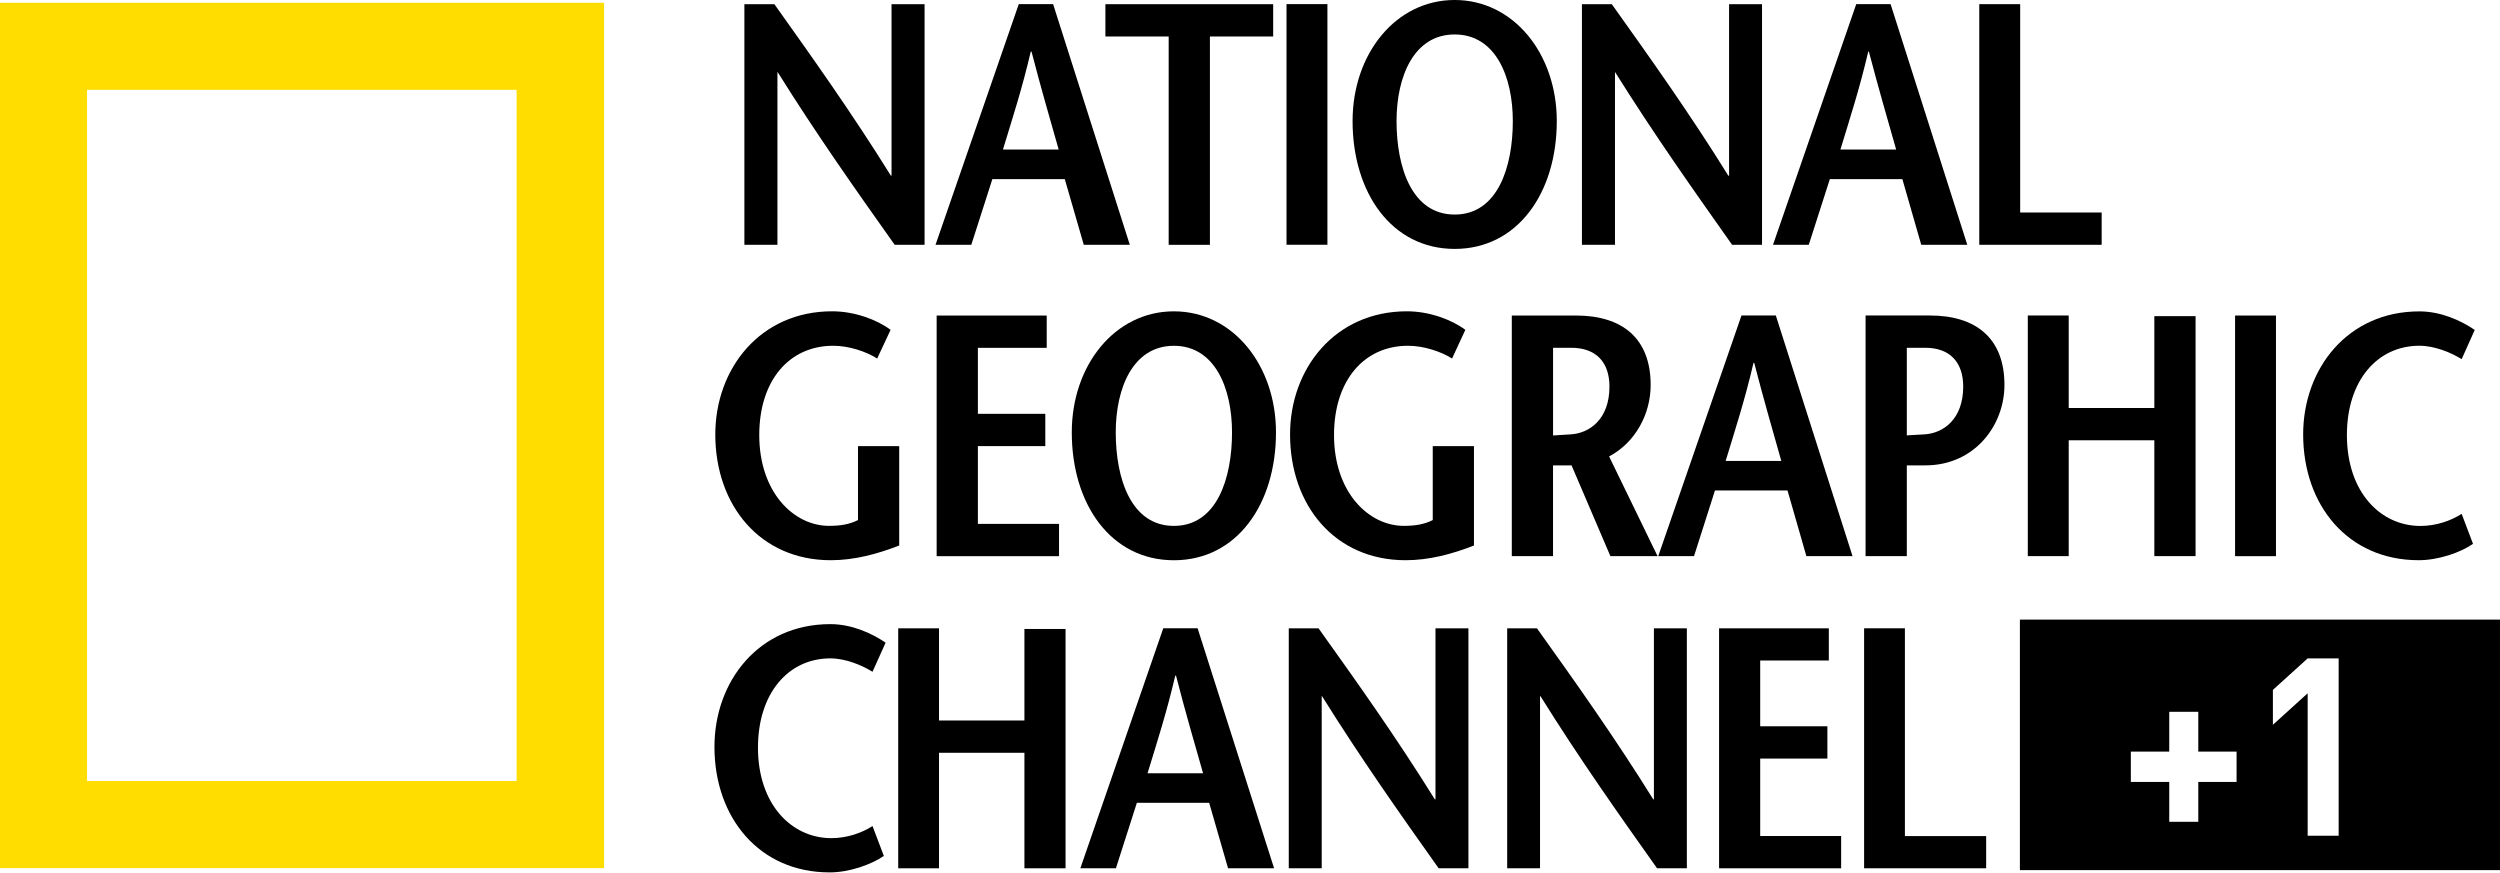
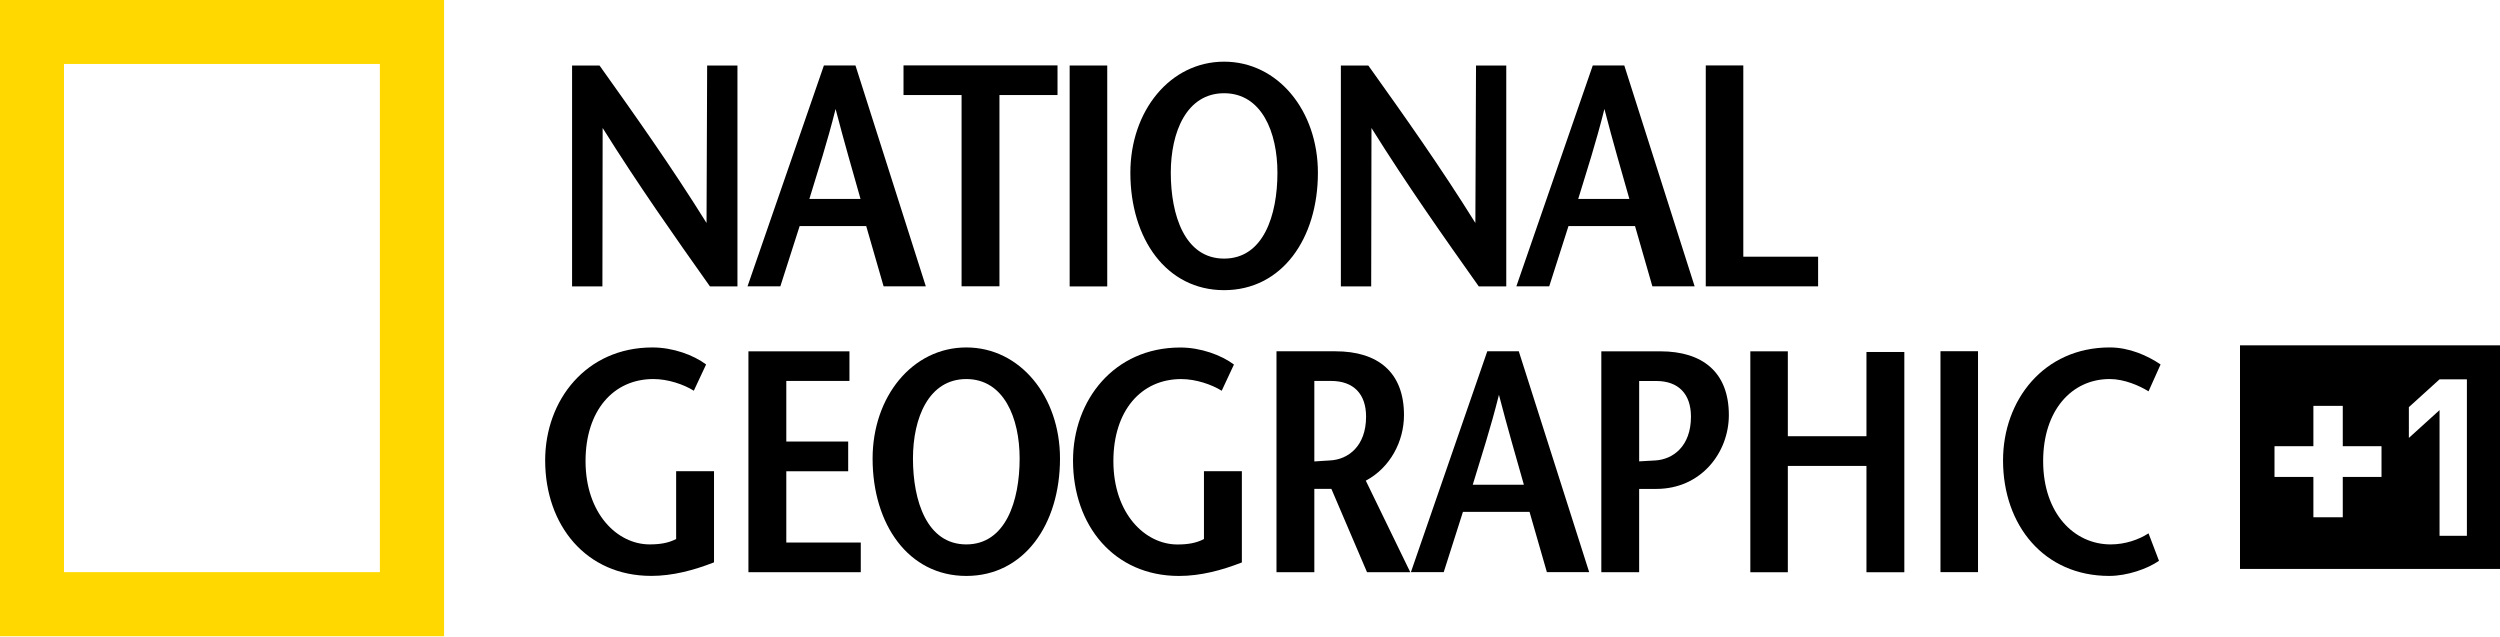
- <svg xmlns="http://www.w3.org/2000/svg" height="209.38" width="600" version="1.1">
-   <defs />
-   <g transform="translate(-68.81781,-684.6404)">
-     <g fill-rule="nonzero" transform="matrix(1.000018,0,0,1.000018,-0.00653126,-0.01397797)">
-       <path fill="#FD0" d="m68.823,892.99,144.98,0,0-207.68-144.98,0,0,207.68zm20.891-186.79,103.09,0,0,165.87-103.09,0,0-165.87z" />
-       <path d="m290.72,743.4-7.173,0c-9.425-13.299-18.744-26.493-28.064-41.415h-0.079v41.415h-7.932v-57.751h7.199c9.398,13.194,18.718,26.31,27.959,41.154h0.157v-41.154h7.932v57.751z" fill="#000" />
-       <path d="m313.32,685.64-19.975,57.751,8.587,0,5.053-15.76,17.383,0,4.555,15.76,11.048,0-18.404-57.751-8.246,0zm-3.796,34.897c2.304-7.592,4.607-14.608,6.676-23.509h0.183c2.304,8.901,4.372,15.917,6.519,23.509h-13.378z" fill="#000" />
-       <path d="m349.3,743.4,0-50.002-15.184,0,0-7.749,40.264,0,0,7.749-15.184,0,0,50.002-9.896,0z" fill="#000" />
-       <path fill="#000" d="m377.58,685.63,9.817,0,0,57.751-9.817,0,0-57.751z" />
-       <path d="m417.94,744.38c15.105,0,24.504-13.456,24.504-30.682,0-16.179-10.393-29.059-24.504-29.059s-24.504,12.88-24.504,29.059c0,17.226,9.398,30.682,24.504,30.682m0-8.246c-10.315,0-13.953-11.388-13.953-22.436,0-10.655,4.136-20.786,13.953-20.786,9.817,0,13.953,10.131,13.953,20.786,0,11.048-3.639,22.436-13.953,22.436" fill="#000" />
-       <path d="m491.7,743.4-7.173,0c-9.398-13.299-18.718-26.493-28.064-41.415h-0.052v41.415h-7.932v-57.751h7.173c9.398,13.194,18.744,26.31,27.959,41.154h0.183v-41.154h7.906v57.751z" fill="#000" />
-       <path d="m514.31,685.64-19.975,57.751,8.587,0,5.053-15.76,17.409,0,4.529,15.76,11.048,0-18.404-57.751-8.246,0zm-3.796,34.897c2.304-7.592,4.607-14.608,6.676-23.509h0.157c2.33,8.901,4.398,15.917,6.545,23.509h-13.378z" fill="#000" />
-       <path d="m543.84,685.64,9.817,0,0,50.002,19.556,0,0,7.749-29.373,0,0-57.751z" fill="#000" />
-       <path d="m284.63,791.71,0,23.849c-5.288,2.068-10.812,3.534-16.414,3.534-16.99,0-27.724-13.194-27.724-30.185,0-15.76,10.733-29.556,28.038-29.556,5.367,0,10.733,1.99,14.032,4.45l-3.22,6.885c-2.644-1.675-6.754-3.063-10.55-3.063-10.576,0-17.749,8.325-17.749,21.441,0,13.692,8.246,21.781,16.755,21.781,2.644,0,4.869-0.34,6.938-1.387v-17.749h9.896z" fill="#000" />
-       <path d="m320.03,768.12-16.519,0,0,15.838,16.179,0,0,7.749-16.179,0,0,18.666,19.477,0,0,7.749-29.373,0,0-57.751,26.415,0,0,7.749z" fill="#000" />
-       <path d="m350.55,819.1c15.105,0,24.504-13.43,24.504-30.682,0-16.179-10.393-29.059-24.504-29.059s-24.504,12.88-24.504,29.059c0,17.252,9.398,30.682,24.504,30.682m0-8.246c-10.315,0-13.953-11.388-13.953-22.436,0-10.655,4.136-20.786,13.953-20.786,9.817,0,13.953,10.131,13.953,20.786,0,11.048-3.639,22.436-13.953,22.436" fill="#000" />
-       <path d="m422.57,791.71,0,23.849c-5.262,2.068-10.786,3.534-16.414,3.534-16.99,0-27.724-13.194-27.724-30.185,0-15.76,10.733-29.556,28.064-29.556,5.341,0,10.707,1.99,14.006,4.45l-3.194,6.885c-2.644-1.675-6.78-3.063-10.576-3.063-10.55,0-17.749,8.325-17.749,21.441,0,13.692,8.273,21.781,16.755,21.781,2.644,0,4.869-0.34,6.938-1.387v-17.749h9.896z" fill="#000" />
-       <path d="M466.63,818.11,455,794.19c6.362-3.377,9.974-10.236,9.974-17.147,0-11.231-6.833-16.676-17.907-16.676h-15.42v57.751h9.896v-21.781h4.293,0.157l9.32,21.781h11.309zm-25.08-50.002,4.372,0c5.864,0,9.163,3.377,9.163,9.32,0,7.749-4.712,11.231-9.398,11.466-0.995,0.079-3.299,0.183-4.136,0.262v-21.048z" fill="#000" />
-       <path d="m486.77,760.36-19.975,57.751,8.587,0,5.026-15.76,17.409,0,4.529,15.76,11.074,0-18.404-57.751-8.246,0zm-3.796,34.897c2.304-7.592,4.607-14.608,6.676-23.509h0.183c2.304,8.901,4.346,15.917,6.492,23.509h-13.351z" fill="#000" />
-       <path d="m526.45,818.11-9.896,0,0-57.751,15.42,0c11.074,0,17.907,5.445,17.907,16.676,0,9.713-7.173,19.294-18.98,19.294h-4.607v-7.173c0.471-0.079,3.22-0.183,4.293-0.262,4.686-0.236,9.398-3.717,9.398-11.466,0-5.943-3.299-9.32-9.084-9.32h-4.45v50.002z" fill="#000" />
-       <path d="m595.75,818.11-9.896,0,0-27.802-20.551,0,0,27.802-9.817,0,0-57.751,9.817,0,0,22.2,20.551,0,0-22.043,9.896,0,0,57.594z" fill="#000" />
-       <path fill="#000" d="m605.23,760.37,9.817,0,0,57.751-9.817,0,0-57.751z" />
-       <path d="m659.61,770.84c-2.382-1.492-6.362-3.22-10.158-3.22-10.053,0-17.383,8.325-17.383,21.441,0,13.718,8.089,21.807,17.645,21.807,3.796,0,7.33-1.257,9.896-2.906l2.723,7.199c-2.958,2.068-8.246,3.927-13.037,3.927-16.99,0-27.724-13.194-27.724-30.185,0-15.76,10.655-29.53,27.881-29.53,5.131,0,9.922,2.147,13.299,4.45l-3.142,7.016z" fill="#000" />
-       <path d="m278.22,845.87c-2.382-1.492-6.335-3.22-10.131-3.22-10.027,0-17.357,8.325-17.357,21.415,0,13.639,8.063,21.729,17.619,21.729,3.77,0,7.33-1.257,9.87-2.906l2.723,7.173c-2.958,2.042-8.22,3.953-13.011,3.953-16.938,0-27.645-13.194-27.645-30.132,0-15.707,10.603-29.452,27.802-29.452,5.105,0,9.896,2.147,13.273,4.45l-3.142,6.99z" fill="#000" />
-       <path d="m324.55,893.03-9.87,0,0-27.724-20.498,0,0,27.724-9.791,0,0-57.594,9.791,0,0,22.121,20.498,0,0-21.964,9.87,0,0,57.437z" fill="#000" />
-       <path d="m348,835.43-19.896,57.594,8.534,0,5.026-15.708,17.357,0,4.529,15.708,11.048,0-18.352-57.594-8.246,0zm-3.77,34.792c2.304-7.566,4.581-14.556,6.649-23.43h0.183c2.278,8.875,4.346,15.865,6.492,23.43h-13.325z" fill="#000" />
-       <path d="m421.24,893.03-7.147,0c-9.398-13.247-18.692-26.415-27.986-41.311h-0.079v41.311h-7.906v-57.594h7.147c9.398,13.168,18.692,26.232,27.907,41.049h0.157v-41.049h7.906v57.594z" fill="#000" />
-       <path d="m473.66,893.03-7.147,0c-9.398-13.247-18.692-26.415-27.986-41.311h-0.105v41.311h-7.88v-57.594h7.147c9.398,13.168,18.692,26.232,27.907,41.049h0.157v-41.049h7.906v57.594z" fill="#000" />
-       <path d="m507.73,843.16-16.467,0,0,15.786,16.126,0,0,7.749-16.126,0,0,18.587,19.425,0,0,7.749-29.294,0,0-57.594,26.336,0,0,7.723z" fill="#000" />
-       <path d="m516.2,835.43,9.791,0,0,49.871,19.503,0,0,7.723-29.294,0,0-57.594z" fill="#000" />
-       <path fill="#000" d="m553.59,833.34,0,60.125,115.22,0,0-60.125-115.22,0zm69.062,9.312,7.438,0,0,42.562-7.438,0,0-34.188-8.344,7.562,0-8.375,8.344-7.562zm-33.219,12.812,6.969,0,0,9.562,9.188,0,0,7.281-9.188,0,0,9.562-6.969,0,0-9.562-9.219,0,0-7.281,9.219,0,0-9.562z" />
+ <svg xmlns="http://www.w3.org/2000/svg" height="152.72" width="600" version="1.1" viewBox="0 0 158.75 40.407">
+   <g transform="translate(-102.05 -348.56)">
+     <path d="m244.29 370.49v14.196h16.512v-14.196zm12.671 2.157h1.737v9.937h-1.737v-7.982l-1.948 1.766v-1.955zm-8.011 1.687h1.866v2.561h2.46v1.95h-2.46v2.561h-1.866v-2.561h-2.469v-1.95h2.469z" stroke-width=".184" />
+     <path d="m102.05 388.96h28.199v-40.407h-28.199zm4.063-36.339h20.059v32.27h-20.059z" stroke-width=".193" fill="#ffd800" />
+     <g stroke-width=".24">
+       <path d="m179.78 354.48c2.384 0 3.387 2.467 3.387 5.05 0 2.684-0.879 5.451-3.387 5.451-2.503 0-3.385-2.767-3.385-5.451 0-2.583 1.001-5.05 3.385-5.05m0 12.505c3.669 0 5.957-3.266 5.957-7.455 0-3.93-2.529-7.054-5.957-7.054-3.426 0-5.952 3.124-5.952 7.054 0 4.189 2.286 7.455 5.952 7.455" />
+       <path d="m155.99 372.75v-1.882h-6.415v14.028h7.134v-1.885h-4.729v-4.527h3.93v-1.885h-3.93v-3.848h4.011z" />
+       <path d="m163.11 366.74h2.405v-12.145h3.687v-1.882h-9.779v1.882h3.687v12.145z" />
+       <path d="m220.57 376.26h-4.993v-5.391h-2.381v14.028h2.381v-6.751h4.993v6.751h2.405v-13.986h-2.405z" />
+       <path d="m140.32 356.69c2.268 3.625 4.53 6.834 6.813 10.058h1.745v-14.028h-1.924l-0.039 9.999c-2.247-3.604-4.512-6.793-6.795-9.999h-1.743v14.028h1.926l0.015-10.058z" />
+       <path d="m155.11 355.48c0.564 2.167 1.063 3.871 1.583 5.712h-3.248c0.561-1.841 1.122-3.545 1.665-5.712m-2.283 7.437h4.228l1.104 3.827h2.681l-4.468-14.028h-2.004l-4.851 14.028h2.084l1.226-3.827z" />
+       <path d="m195.57 379.34c0.559-1.844 1.122-3.548 1.663-5.709 0.561 2.162 1.063 3.866 1.583 5.709h-3.245zm0.923-8.476-4.851 14.028h2.084l1.22-3.827h4.23l1.101 3.827h2.686l-4.471-14.028h-2.001z" />
+       <path d="m189.14 356.69c2.265 3.625 4.53 6.834 6.813 10.058h1.745v-14.028h-1.921l-0.041 9.999c-2.244-3.604-4.512-6.793-6.798-9.999h-1.743v14.028h1.926l0.018-10.058z" />
+       <path d="m217.5 364.86h-4.75v-12.145h-2.384v14.028h7.134v-1.882z" />
+       <path d="m236.08 383.13c-2.325 0-4.29-1.965-4.29-5.293 0-3.186 1.784-5.208 4.23-5.208 0.918 0 1.882 0.419 2.462 0.781l0.765-1.707c-0.825-0.559-1.983-1.081-3.227-1.081-4.191 0-6.777 3.349-6.777 7.173 0 4.129 2.609 7.336 6.738 7.336 1.161 0 2.441-0.458 3.165-0.959l-0.665-1.745c-0.618 0.401-1.482 0.703-2.402 0.703" />
+       <path d="m185.51 372.75h1.065c1.422 0 2.221 0.822 2.221 2.265 0 1.882-1.143 2.725-2.283 2.782-0.24 0.021-0.802 0.044-1.003 0.065v-5.112zm-2.402 12.145h2.402v-5.29h1.083l2.263 5.29h2.746l-2.824-5.813c1.544-0.82 2.425-2.485 2.425-4.166 0-2.728-1.665-4.049-4.352-4.049h-3.744v14.028z" />
+       <path d="m225.27 384.89h2.384v-14.028h-2.384z" />
+       <path d="m203.93 355.48c0.561 2.167 1.063 3.871 1.585 5.712h-3.248c0.561-1.841 1.122-3.545 1.663-5.712m-2.283 7.437h4.228l1.101 3.827h2.684l-4.468-14.028h-2.001l-4.853 14.028h2.087l1.223-3.827z" />
+       <path d="m178.5 382.79c-0.499 0.261-1.039 0.344-1.683 0.344-2.061 0-4.067-1.965-4.067-5.293 0-3.186 1.745-5.21 4.308-5.21 0.926 0 1.926 0.341 2.57 0.742l0.778-1.665c-0.804-0.6-2.105-1.081-3.408-1.081-4.21 0-6.811 3.349-6.811 7.173 0 4.129 2.601 7.333 6.731 7.333 1.365 0 2.71-0.357 3.99-0.858v-5.792h-2.407v4.308z" />
+       <path d="m172.36 352.72h-2.387v14.028h2.387z" />
+       <path d="m207.14 377.8c-0.238 0.018-0.817 0.039-1.003 0.057v-5.104h1.086c1.404 0 2.203 0.82 2.203 2.265 0 1.882-1.143 2.723-2.286 2.782m0.341-6.932h-3.747v14.028h2.402v-5.29h1.086c2.865 0 4.61-2.325 4.61-4.688 0-2.725-1.668-4.049-4.352-4.049" />
+       <path d="m163.41 383.13c-2.506 0-3.387-2.767-3.387-5.453 0-2.581 1.003-5.047 3.387-5.047s3.387 2.467 3.387 5.047c0 2.686-0.884 5.453-3.387 5.453m0-12.507c-3.426 0-5.95 3.126-5.95 7.054 0 4.189 2.283 7.455 5.95 7.455s5.95-3.266 5.95-7.455c0-3.928-2.524-7.054-5.95-7.054" />
+       <path d="m143.4 385.13c1.365 0 2.707-0.359 3.99-0.861v-5.789h-2.405v4.308c-0.502 0.259-1.042 0.341-1.683 0.341-2.063 0-4.07-1.965-4.07-5.29 0-3.186 1.745-5.21 4.31-5.21 0.923 0 1.924 0.339 2.565 0.742l0.781-1.668c-0.803-0.601-2.106-1.08-3.407-1.08-4.21 0-6.813 3.346-6.813 7.17 0 4.129 2.604 7.336 6.731 7.336" />
    </g>
  </g>
</svg>
